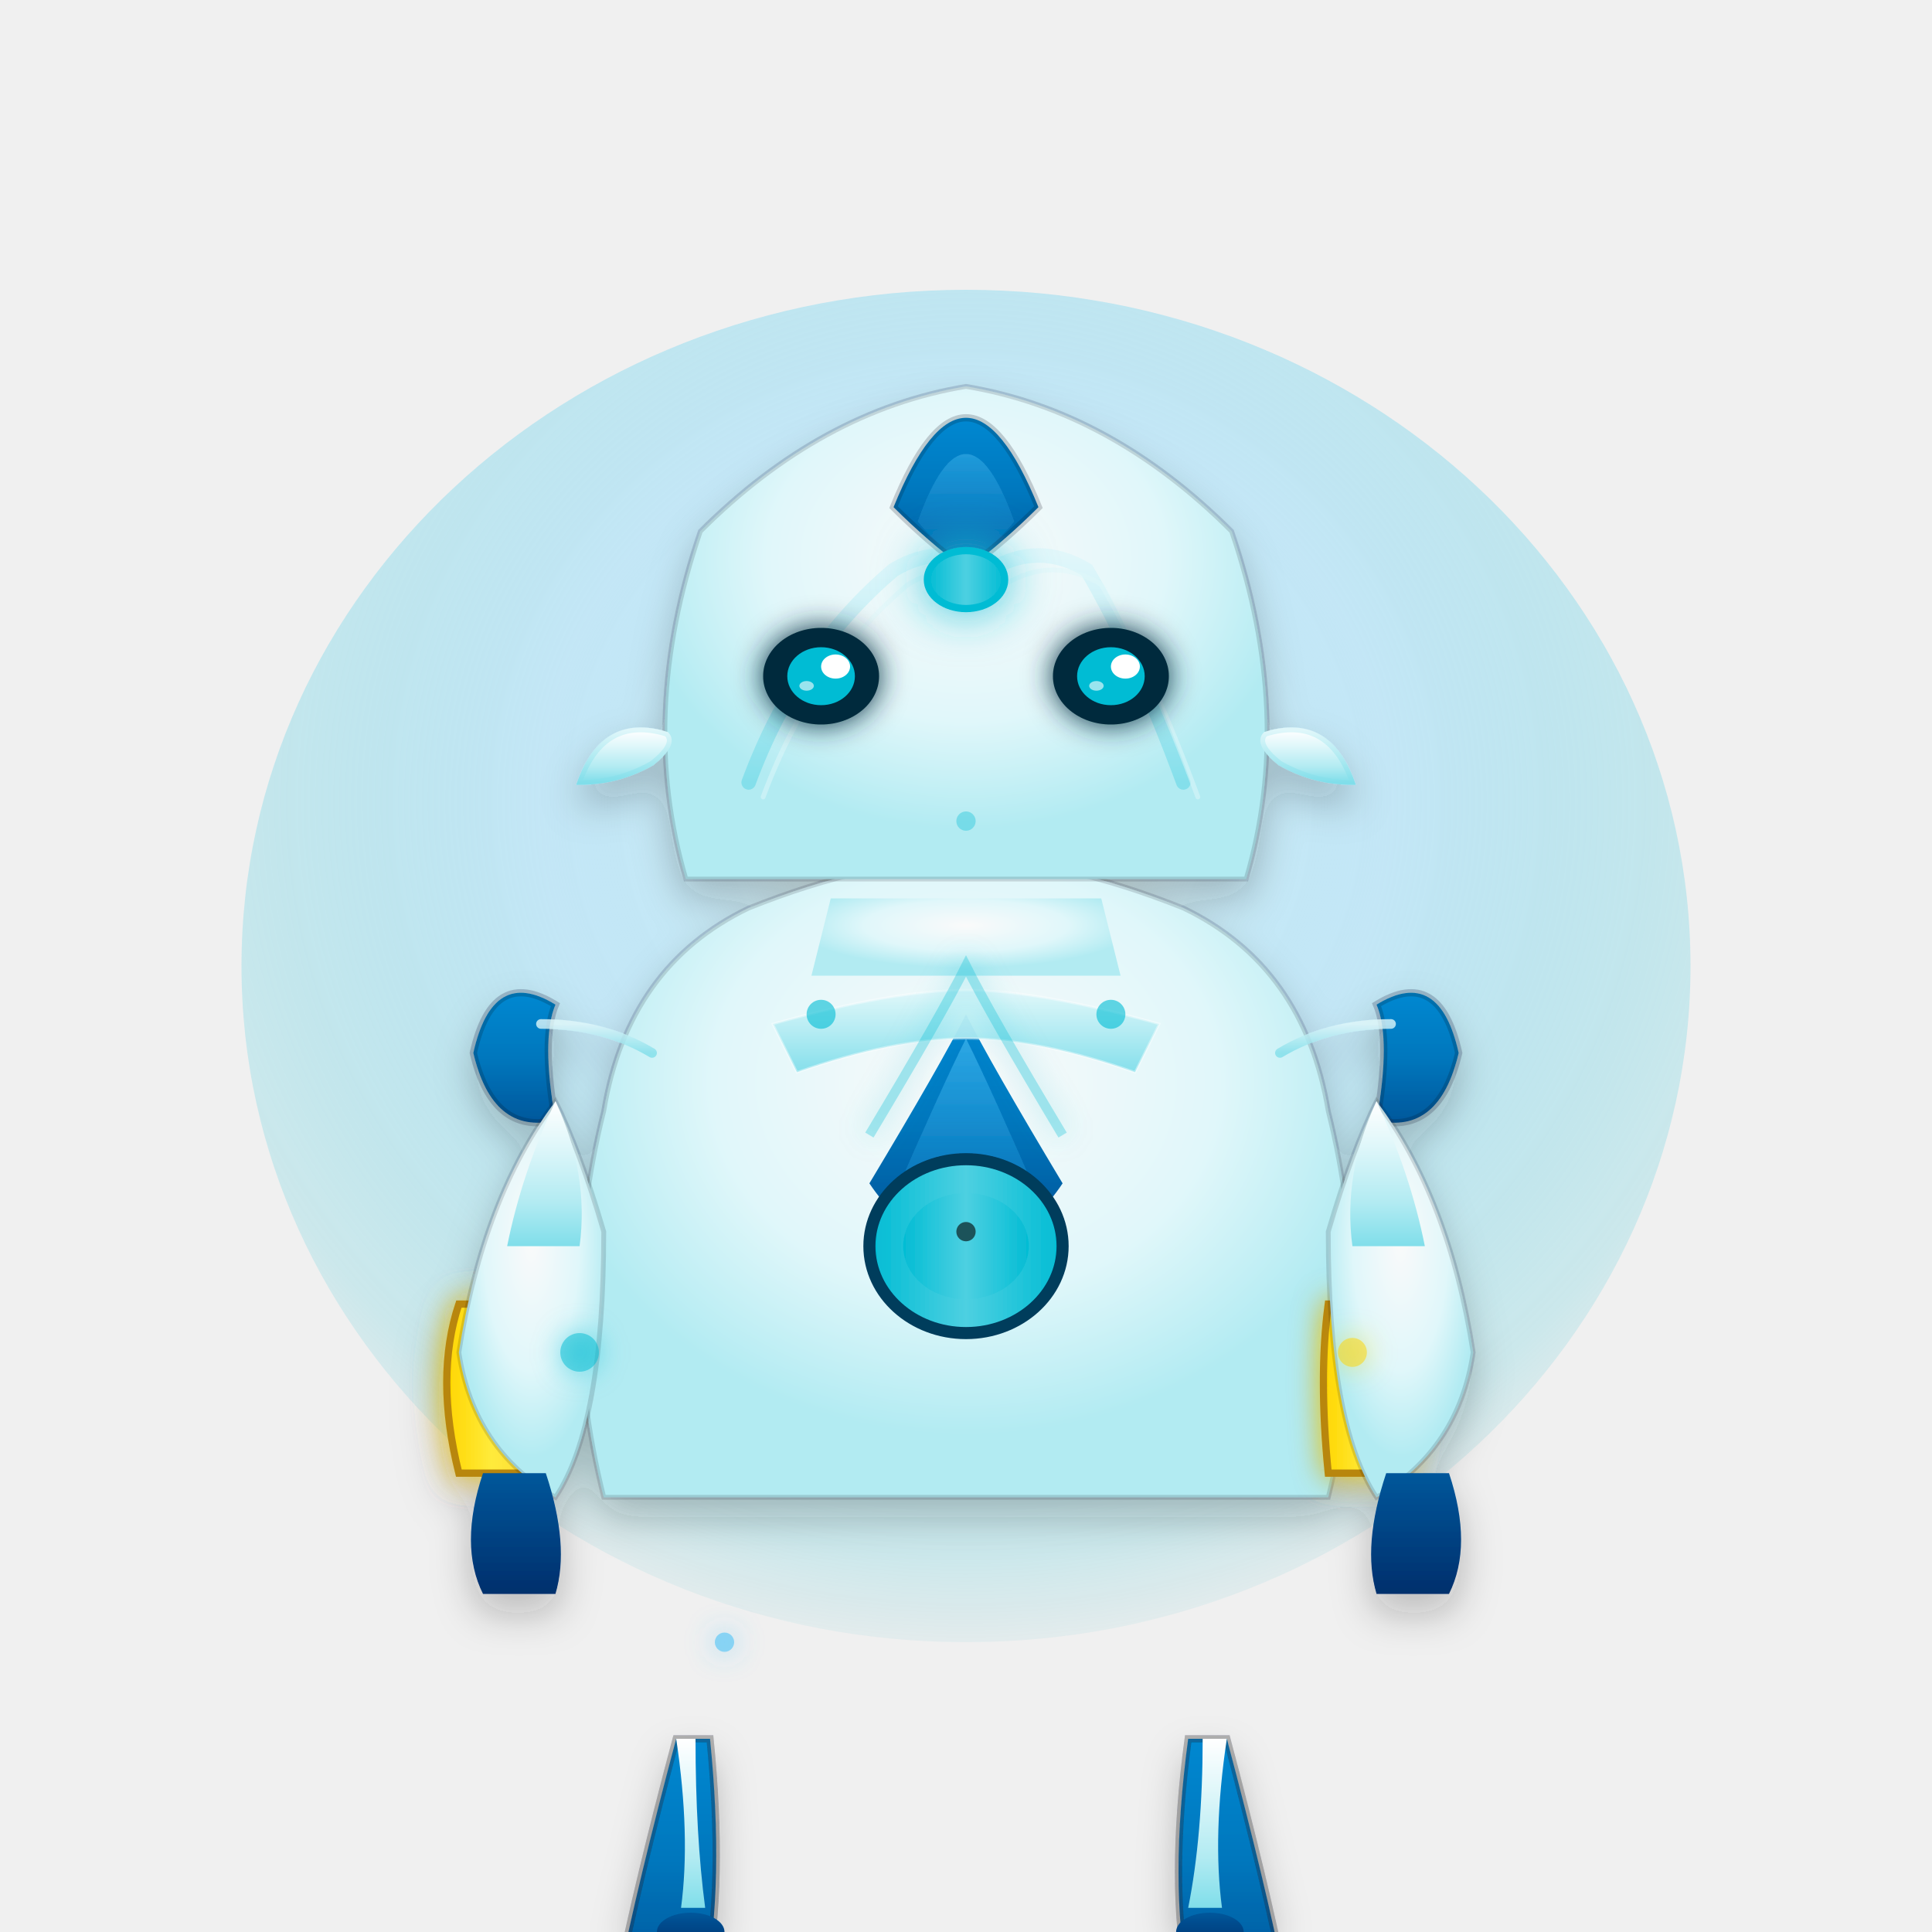
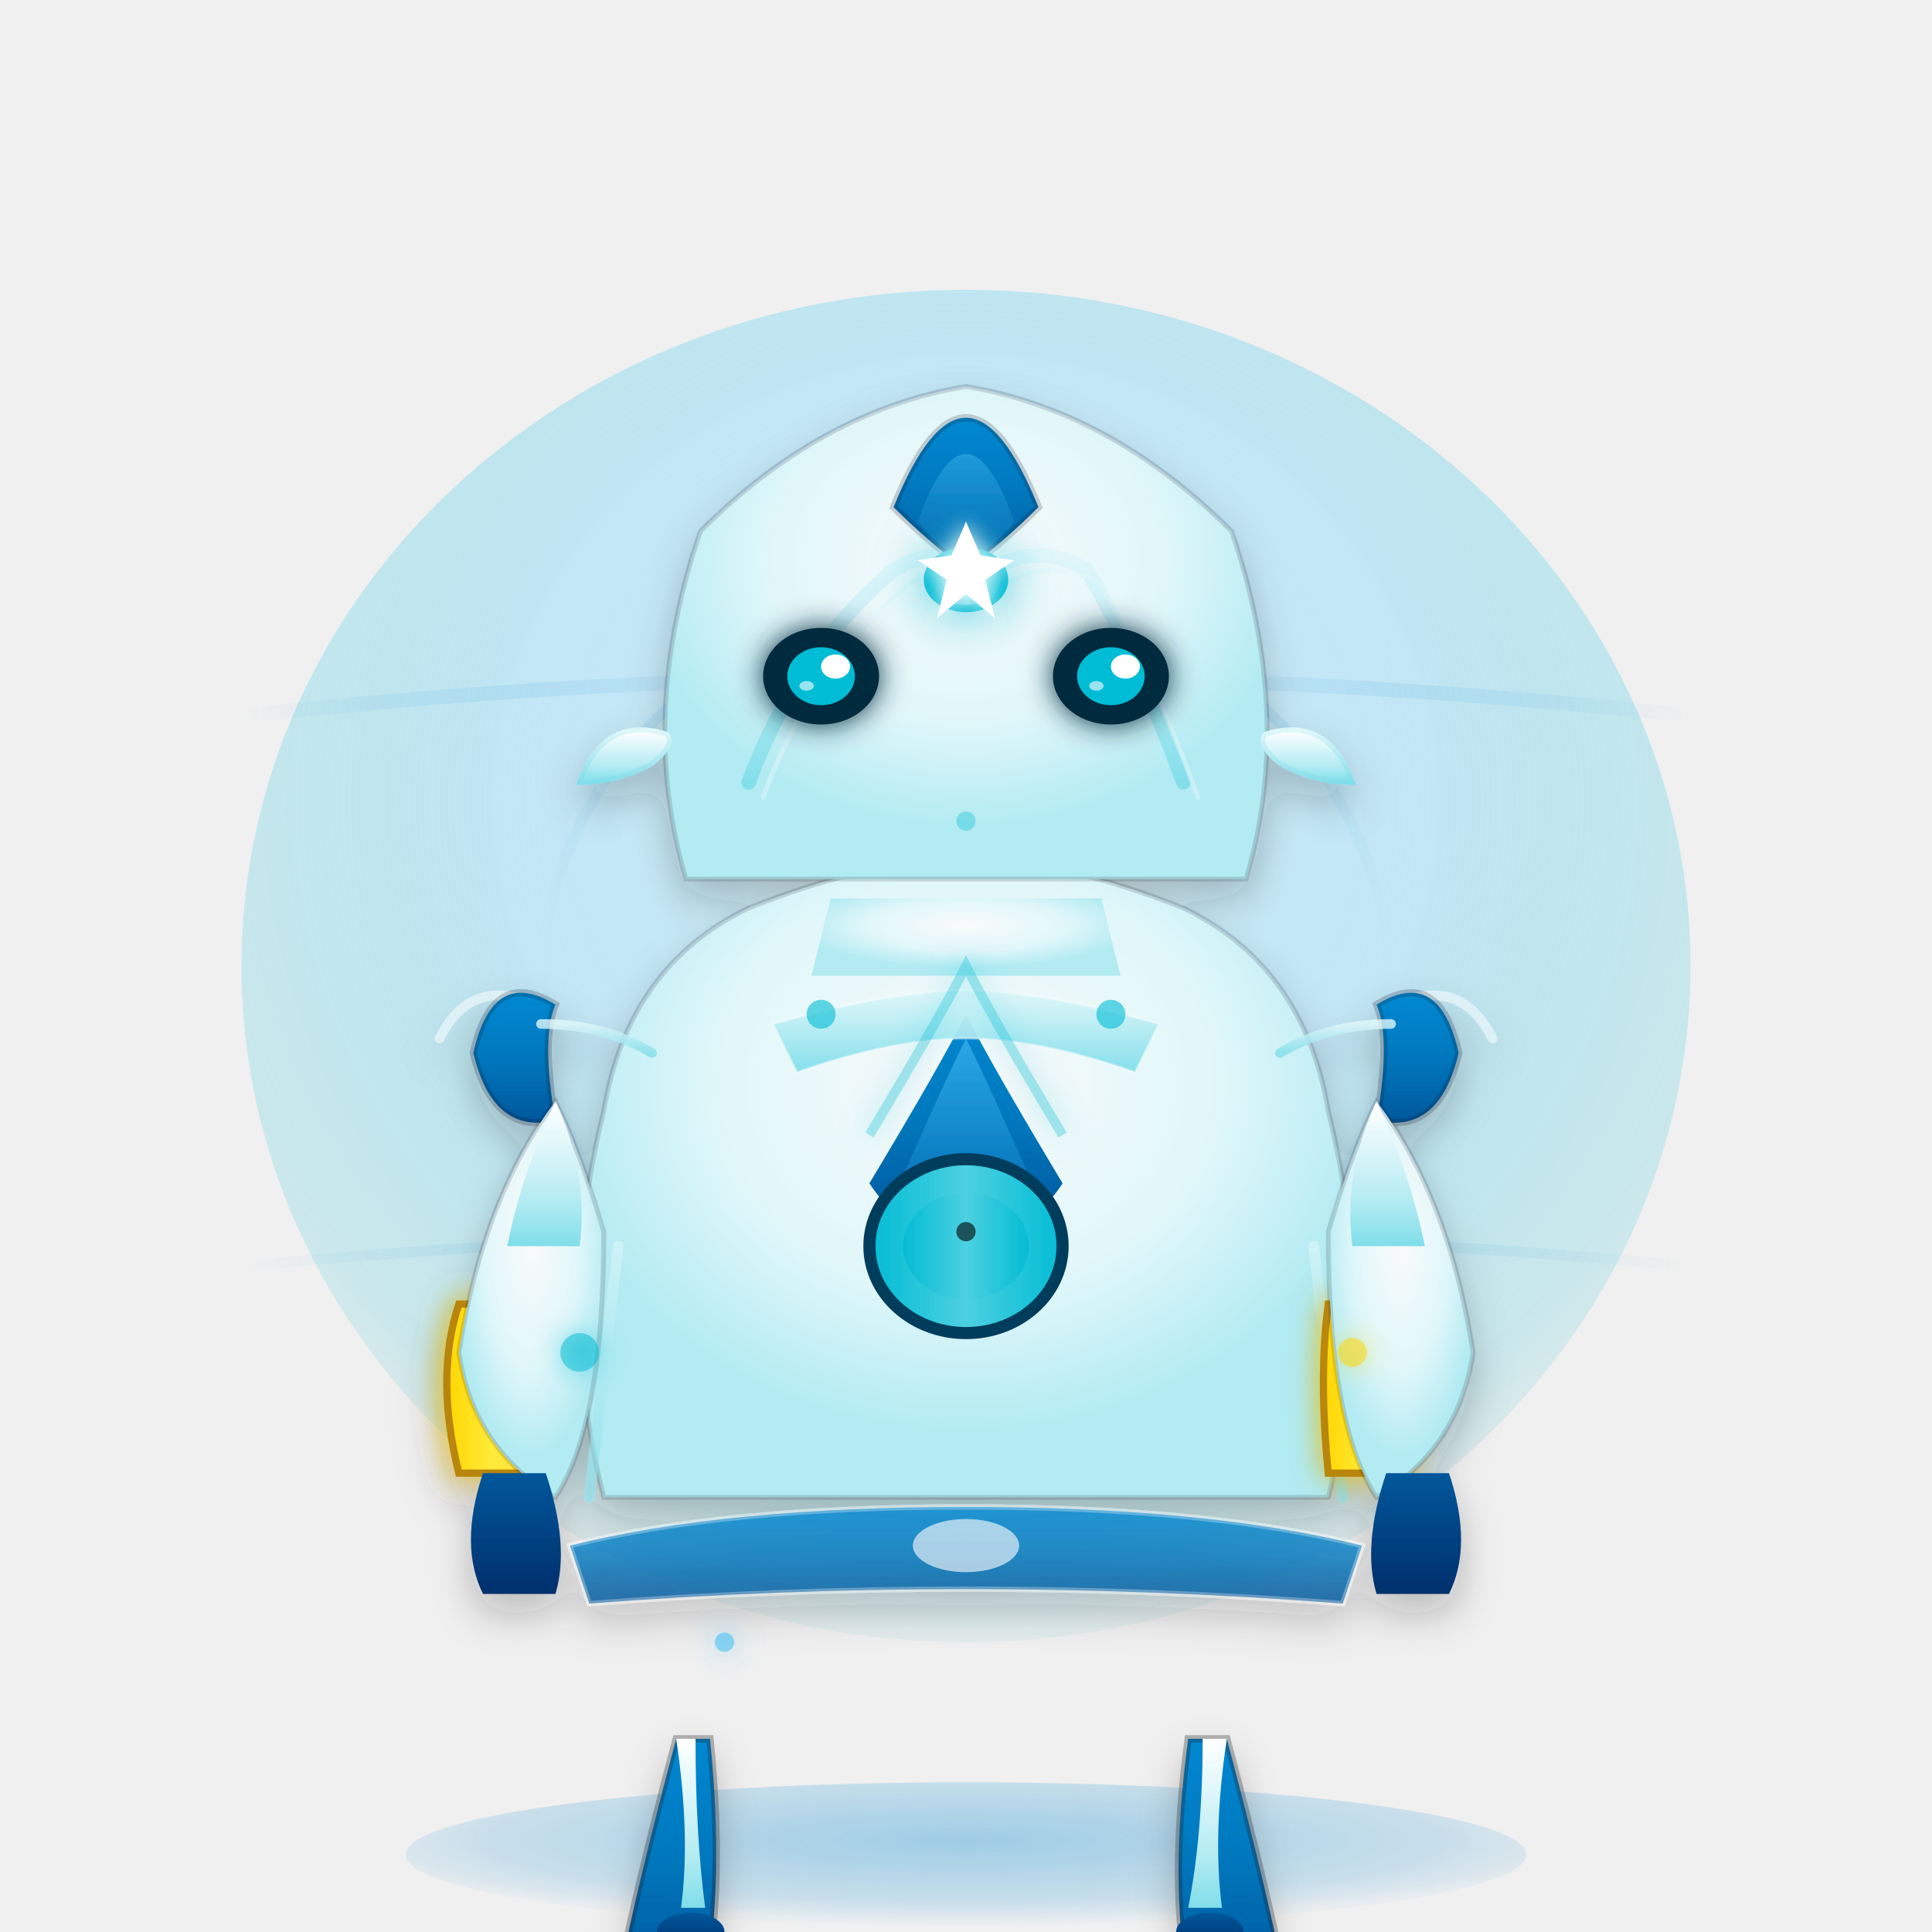
<svg xmlns="http://www.w3.org/2000/svg" viewBox="0 0 400 400" width="400" height="400" role="img">
  <defs>
    <radialGradient id="au_mebius" cx="50%" cy="38%" r="65%">
      <stop offset="0%" stop-color="#fffdf0" stop-opacity="0.95" />
      <stop offset="45%" stop-color="#80d8ff" stop-opacity="0.4" />
      <stop offset="85%" stop-color="#00bcd4" stop-opacity="0.15" />
      <stop offset="100%" stop-color="#0097a7" stop-opacity="0" />
    </radialGradient>
    <radialGradient id="skin_mebius" cx="50%" cy="35%" r="55%">
      <stop offset="0%" stop-color="#fafafa" />
      <stop offset="60%" stop-color="#e0f7fa" />
      <stop offset="100%" stop-color="#b2ebf2" />
    </radialGradient>
    <linearGradient id="mn_mebius" x1="0" y1="0" x2="0" y2="1">
      <stop offset="0%" stop-color="#0288d1" />
      <stop offset="50%" stop-color="#0277bd" />
      <stop offset="100%" stop-color="#01579b" />
    </linearGradient>
    <linearGradient id="mn_mebius_shine" x1="0" y1="0" x2="0" y2="1">
      <stop offset="0%" stop-color="#4fc3f7" stop-opacity="0.8" />
      <stop offset="100%" stop-color="#0288d1" stop-opacity="0.4" />
    </linearGradient>
    <linearGradient id="sv_mebius" x1="0" y1="0" x2="0" y2="1">
      <stop offset="0%" stop-color="#ffffff" />
      <stop offset="30%" stop-color="#e0f7fa" />
      <stop offset="70%" stop-color="#b2ebf2" />
      <stop offset="100%" stop-color="#80deea" />
    </linearGradient>
    <linearGradient id="ac_mebius" x1="0" y1="0" x2="0" y2="1">
      <stop offset="0%" stop-color="#01579b" />
      <stop offset="100%" stop-color="#002f6c" />
    </linearGradient>
    <linearGradient id="timer_mebius" x1="0" y1="0" x2="1" y2="0">
      <stop offset="0%" stop-color="#00bcd4" />
      <stop offset="50%" stop-color="#4dd0e1" />
      <stop offset="100%" stop-color="#00bcd4" />
    </linearGradient>
    <linearGradient id="timer_mebius_burning" x1="0" y1="0" x2="1" y2="0">
      <stop offset="0%" stop-color="#ff5722" />
      <stop offset="50%" stop-color="#ff7043" />
      <stop offset="100%" stop-color="#ff5722" />
    </linearGradient>
    <linearGradient id="timer_mebius_infinite" x1="0" y1="0" x2="1" y2="0">
      <stop offset="0%" stop-color="#ffd600" />
      <stop offset="50%" stop-color="#fff176" />
      <stop offset="100%" stop-color="#ffd600" />
    </linearGradient>
    <linearGradient id="silver_mebius" x1="0" y1="0" x2="0" y2="1">
      <stop offset="0%" stop-color="#e0f7fa" />
      <stop offset="50%" stop-color="#b2ebf2" />
      <stop offset="100%" stop-color="#80deea" />
    </linearGradient>
    <linearGradient id="mebius_brace" x1="0" y1="0" x2="1" y2="0">
      <stop offset="0%" stop-color="#ffd600" />
      <stop offset="50%" stop-color="#ffeb3b" />
      <stop offset="100%" stop-color="#fdd835" />
    </linearGradient>
    <filter id="glow_mebius" x="-50%" y="-50%" width="200%" height="200%">
      <feGaussianBlur stdDeviation="3" result="blur" />
      <feMerge>
        <feMergeNode in="blur" />
        <feMergeNode in="SourceGraphic" />
      </feMerge>
    </filter>
    <filter id="soft_shadow" x="-20%" y="-20%" width="140%" height="140%">
      <feDropShadow dx="0" dy="4" stdDeviation="4" flood-color="rgba(20,24,36,0.25)" />
    </filter>
    <filter id="aqua_glow" x="-100%" y="-100%" width="300%" height="300%">
      <feGaussianBlur stdDeviation="5" result="blur" />
      <feColorMatrix in="blur" type="matrix" values="0.5 0 0 0 0  0 1 0 0 0  0 0 1 0 0  0 0 0 2 0" />
      <feMerge>
        <feMergeNode in="blur" />
        <feMergeNode in="SourceGraphic" />
      </feMerge>
    </filter>
+     <radialGradient id="en_mebius" cx="50%" cy="40%" r="60%">
+       <stop offset="0%" stop-color="#0288d1" stop-opacity="0.9" />
+       <stop offset="70%" stop-color="#0288d1" stop-opacity="0.45" />
+       <stop offset="100%" stop-color="#0288d1" stop-opacity="0" />
+     </radialGradient>
+     <linearGradient id="ray_mebius" x1="0" y1="0" x2="1" y2="0">
+       <stop offset="0%" stop-color="#0288d1" stop-opacity="0" />
+       <stop offset="50%" stop-color="#ffffff" stop-opacity="0.95" />
+       <stop offset="100%" stop-color="#0288d1" stop-opacity="0" />
+     </linearGradient>
+     <filter id="spark_mebius" x="-100%" y="-100%" width="300%" height="300%">
+       <feGaussianBlur stdDeviation="2.2" result="blur" />
+       <feColorMatrix in="blur" type="matrix" values="1 0 0 0 0  0 1 0 0 0  0 0 1 0 0  0 0 0 2.2 0" />
+       <feMerge>
+         <feMergeNode in="blur" />
+         <feMergeNode in="SourceGraphic" />
+       </feMerge>
+     </filter>
  </defs>
  <ellipse cx="200" cy="200" rx="150" ry="140" fill="url(#au_mebius)">
    <animate attributeName="opacity" values="0.4;0.85;0.4" dur="4s" repeatCount="indefinite" />
    <animate attributeName="rx" values="150;158;150" dur="4s" repeatCount="indefinite" />
    <animate attributeName="ry" values="140;148;140" dur="4s" repeatCount="indefinite" />
  </ellipse>
+   <g opacity="0.95">
+     <ellipse cx="200" cy="384" rx="116" ry="15" fill="url(#en_mebius)" opacity="0.4">
+       <animate attributeName="rx" values="116;126;116" dur="3.5s" repeatCount="indefinite" calcMode="spline" keyTimes="0;0.5;1" keySplines="0.4 0 0.6 1;0.4 0 0.6 1" />
+       <animate attributeName="opacity" values="0.4;0.6;0.4" dur="3.5s" repeatCount="indefinite" />
+     </ellipse>
+     <ellipse cx="200" cy="205" rx="88" ry="82" fill="none" stroke="url(#ray_mebius)" stroke-width="2.2" opacity="0.55">
+       <animate attributeName="rx" values="88;112;88" dur="0.85s" repeatCount="indefinite" />
+       <animate attributeName="ry" values="82;104;82" dur="0.85s" repeatCount="indefinite" />
+       <animate attributeName="opacity" values="0.55;0.1;0.55" dur="0.85s" repeatCount="indefinite" />
+     </ellipse>
+     <path d="M52 148 Q200 132 348 148" stroke="url(#ray_mebius)" stroke-width="3" fill="none" stroke-linecap="round" opacity="0.5">
+       <animate attributeName="opacity" values="0.15;0.65;0.15" dur="2.6s" repeatCount="indefinite" />
+       <animate attributeName="d" values="M52 148 Q200 132 348 148;M52 144 Q200 128 348 144;M52 148 Q200 132 348 148" dur="2.6s" repeatCount="indefinite" />
+     </path>
+     <path d="M52 262 Q200 248 348 262" stroke="url(#ray_mebius)" stroke-width="2.2" fill="none" stroke-linecap="round" opacity="0.4">
+       <animate attributeName="opacity" values="0.1;0.5;0.1" dur="3.2s" repeatCount="indefinite" />
+       <animate attributeName="d" values="M52 262 Q200 248 348 262;M52 266 Q200 252 348 266;M52 262 Q200 248 348 262" dur="3.2s" repeatCount="indefinite" />
+     </path>
+   </g>
  <g filter="url(#soft_shadow)">
    <animateTransform attributeName="transform" type="translate" values="0 0;0 -3;0 0" dur="4s" repeatCount="indefinite" calcMode="spline" keyTimes="0;0.5;1" keySplines="0.4 0 0.6 1;0.4 0 0.6 1" />
    <g transform="translate(0, 10)">
      <g>
        <path d="M140 350 Q132 380 128 400 L146 400 Q150 380 147 350 Z" fill="url(#mn_mebius)" stroke="rgba(20,24,36,0.3)" stroke-width="1.5" />
        <path d="M140 350 Q143 370 141 385 L146 385 Q144 370 144 350 Z" fill="url(#sv_mebius)" />
        <ellipse cx="143" cy="390" rx="7" ry="4" fill="url(#ac_mebius)" />
        <path d="M254 350 Q262 380 266 400 L246 400 Q242 380 246 350 Z" fill="url(#mn_mebius)" stroke="rgba(20,24,36,0.3)" stroke-width="1.5" />
        <path d="M254 350 Q251 370 253 385 L246 385 Q249 370 249 350 Z" fill="url(#sv_mebius)" />
        <ellipse cx="250.5" cy="390" rx="7" ry="4" fill="url(#ac_mebius)" />
      </g>
      <path d="M125 300 Q115 260 125 220 Q130 190 155 178 Q180 168 200 168 Q220 168 245 178 Q270 190 275 220 Q285 260 275 300 Z" fill="url(#skin_mebius)" stroke="rgba(20,24,36,0.15)" stroke-width="1">
        <animate attributeName="d" values="M125 300 Q115 260 125 220 Q130 190 155 178 Q180 168 200 168 Q220 168 245 178 Q270 190 275 220 Q285 260 275 300 Z;                       M125 300 Q115 260 125 218 Q130 188 155 176 Q180 166 200 166 Q220 166 245 176 Q270 188 275 218 Q285 258 275 300 Z;                       M125 300 Q115 260 125 220 Q130 190 155 178 Q180 168 200 168 Q220 168 245 178 Q270 190 275 220 Q285 260 275 300 Z" dur="4s" repeatCount="indefinite" calcMode="spline" keyTimes="0;0.5;1" keySplines="0.4 0 0.6 1;0.4 0 0.6 1" />
      </path>
      <path d="M180 235 Q195 210 200 200 Q205 210 220 235 Q210 250 200 240 Q190 250 180 235 Z" fill="url(#mn_mebius)">
        <animate attributeName="opacity" values="1;0.8;1" dur="4s" repeatCount="indefinite" />
      </path>
      <path d="M185 238 Q195 215 200 205 Q205 215 215 238 Q208 248 200 242 Q192 248 185 238 Z" fill="url(#mn_mebius_shine)" opacity="0.7" />
      <g id="coreUnit">
        <ellipse cx="200" cy="245" rx="16" ry="14" fill="url(#timer_mebius)" stroke="#003c5c" stroke-width="2">
          <animate attributeName="rx" values="16;18;16" dur="1.5s" repeatCount="indefinite" />
          <animate attributeName="ry" values="14;16;14" dur="1.5s" repeatCount="indefinite" />
        </ellipse>
        <ellipse cx="200" cy="245" rx="10" ry="9" fill="url(#timer_mebius)" opacity="0.9">
          <animate attributeName="opacity" values="0.9;1;0.7;1;0.9" dur="2s" repeatCount="indefinite" />
        </ellipse>
        <path d="M190 245 L210 245 M200 235 L200 255" stroke="#00bcd4" stroke-width="2" opacity="0.8">
          <animate attributeName="opacity" values="0.8;1;0.8" dur="1s" repeatCount="indefinite" />
        </path>
        <path d="M187 242 L213 248 M187 248 L213 242" stroke="#00bcd4" stroke-width="1.5" opacity="0.6">
          <animate attributeName="opacity" values="0.6;1;0.6" dur="1.5s" repeatCount="indefinite" />
        </path>
      </g>
      <g id="colorTimer">
        <ellipse cx="200" cy="248" rx="20" ry="18" fill="url(#timer_mebius)" stroke="#003c5c" stroke-width="2.5">
          <animate attributeName="rx" values="20;22;20" dur="1.2s" repeatCount="indefinite" />
          <animate attributeName="ry" values="18;20;18" dur="1.2s" repeatCount="indefinite" />
        </ellipse>
        <ellipse cx="200" cy="248" rx="13" ry="11" fill="url(#timer_mebius)" opacity="0.9">
          <animate attributeName="opacity" values="0.9;1;0.6;1;0.9" dur="1.5s" repeatCount="indefinite" />
          <animate attributeName="rx" values="13;15;12;15;13" dur="1.5s" repeatCount="indefinite" />
        </ellipse>
        <animate attributeName="fill" values="url(#timer_mebius);url(#timer_mebius);url(#timer_mebius_burning);url(#timer_mebius_infinite);url(#timer_mebius)" dur="20s" repeatCount="indefinite" begin="5s" />
      </g>
      <path d="M160 202 Q185 195 200 195 Q215 195 240 202 L235 212 Q215 205 200 205 Q185 205 165 212 Z" fill="url(#silver_mebius)" stroke="rgba(255,255,255,0.4)" stroke-width="0.5" opacity="0.95" />
+       <path d="M128 248 L122 300" stroke="url(#silver_mebius)" stroke-width="2.2" stroke-linecap="round" fill="none" opacity="0.55" />
+       <path d="M272 248 L278 300" stroke="url(#silver_mebius)" stroke-width="2.2" stroke-linecap="round" fill="none" opacity="0.55" />
+       <path d="M118 310 Q150 302 200 302 Q250 302 282 310 L278 322 Q200 316 122 322 Z" fill="url(#mn_mebius)" opacity="0.8" />
+       <path d="M118 310 Q150 302 200 302 Q250 302 282 310 L278 322 Q200 316 122 322 Z" fill="none" stroke="rgba(255,255,255,0.4)" stroke-width="1.1" opacity="0.7" />
+       <ellipse cx="200" cy="310" rx="11" ry="5.5" fill="#ffffff" opacity="0.6">
+         <animate attributeName="opacity" values="0.6;1;0.6" dur="2s" repeatCount="indefinite" />
+       </ellipse>
+       <path d="M113 199 Q98 191 91 205" stroke="rgba(255,255,255,0.8)" stroke-width="2" stroke-linecap="round" fill="none" opacity="0.6" />
+       <path d="M287 199 Q302 191 309 205" stroke="rgba(255,255,255,0.8)" stroke-width="2" stroke-linecap="round" fill="none" opacity="0.6" />
      <path d="M115 198 Q102 190 98 208 Q102 225 115 222 Q112 205 115 198 Z" fill="url(#mn_mebius)" stroke="rgba(20,24,36,0.2)" stroke-width="1.5" />
      <path d="M285 198 Q298 190 302 208 Q298 225 285 222 Q288 205 285 198 Z" fill="url(#mn_mebius)" stroke="rgba(20,24,36,0.2)" stroke-width="1.5" />
      <path d="M112 202 Q125 202 135 208" stroke="url(#silver_mebius)" stroke-width="2" fill="none" stroke-linecap="round" opacity="0.8" />
      <path d="M288 202 Q275 202 265 208" stroke="url(#silver_mebius)" stroke-width="2" fill="none" stroke-linecap="round" opacity="0.8" />
      <g>
        <path d="M95 260 Q90 275 95 295 L110 295 Q112 275 110 260 Z" fill="url(#mebius_brace)" stroke="#b8860b" stroke-width="1.5" filter="url(#glow_mebius)" />
        <path d="M290 260 Q295 275 290 295 L275 295 Q273 275 275 260 Z" fill="url(#mebius_brace)" stroke="#b8860b" stroke-width="1.5" filter="url(#glow_mebius)" />
      </g>
      <g>
        <path d="M115 218 Q100 238 95 270 Q98 290 115 300 Q125 285 125 245 Q120 228 115 218 Z" fill="url(#skin_mebius)" stroke="rgba(20,24,36,0.15)" stroke-width="1" />
        <path d="M115 218 Q108 233 105 248 L120 248 Q122 233 115 218 Z" fill="url(#sv_mebius)" />
        <path d="M100 295 Q95 310 100 320 L115 320 Q118 310 113 295 Z" fill="url(#ac_mebius)" />
        <path d="M285 218 Q300 238 305 270 Q302 290 285 300 Q275 285 275 245 Q280 228 285 218 Z" fill="url(#skin_mebius)" stroke="rgba(20,24,36,0.15)" stroke-width="1" />
        <path d="M285 218 Q292 233 295 248 L280 248 Q278 233 285 218 Z" fill="url(#sv_mebius)" />
        <path d="M300 295 Q305 310 300 320 L285 320 Q282 310 287 295 Z" fill="url(#ac_mebius)" />
      </g>
      <path d="M172 176 L168 192 L232 192 L228 176 Z" fill="url(#skin_mebius)" />
      <g>
        <path d="M142 172 Q132 138 145 100 Q170 75 200 70 Q230 75 255 100 Q268 138 258 172 Z" fill="url(#skin_mebius)" stroke="rgba(20,24,36,0.15)" stroke-width="1">
          <animate attributeName="d" values="M142 172 Q132 138 145 100 Q170 75 200 70 Q230 75 255 100 Q268 138 258 172 Z;                         M142 172 Q132 135 145 98 Q170 72 200 68 Q230 72 255 98 Q268 135 258 172 Z;                         M142 172 Q132 138 145 100 Q170 75 200 70 Q230 75 255 100 Q268 138 258 172 Z" dur="4s" repeatCount="indefinite" calcMode="spline" keyTimes="0;0.5;1" keySplines="0.4 0 0.6 1;0.4 0 0.6 1" />
        </path>
        <path d="M155 152 Q165 125 185 108 Q195 102 205 108 Q215 102 225 108 Q235 125 245 152" fill="none" stroke="url(#silver_mebius)" stroke-width="3" stroke-linecap="round" opacity="0.9" />
        <path d="M158 155 Q168 128 188 111 Q198 105 208 111 Q218 105 228 111 Q238 128 248 155" fill="none" stroke="#e0f7fa" stroke-width="1" stroke-linecap="round" opacity="0.5" />
        <g>
          <ellipse cx="170" cy="130" rx="12" ry="10" fill="#002b3d" filter="url(#glow_mebius)">
            <animate attributeName="ry" values="10;1;10" dur="3.5s" repeatCount="indefinite" begin="0.3s" />
          </ellipse>
          <ellipse cx="170" cy="130" rx="7" ry="6" fill="#00bcd4">
            <animate attributeName="ry" values="6;0.5;6" dur="3.5s" repeatCount="indefinite" begin="0.3s" />
          </ellipse>
          <ellipse cx="173" cy="128" rx="3" ry="2.5" fill="#ffffff" opacity="1" />
          <ellipse cx="167" cy="132" rx="1.5" ry="1" fill="#ffffff" opacity="0.6" />
          <ellipse cx="230" cy="130" rx="12" ry="10" fill="#002b3d" filter="url(#glow_mebius)">
            <animate attributeName="ry" values="10;1;10" dur="3.5s" repeatCount="indefinite" begin="0.3s" />
          </ellipse>
          <ellipse cx="230" cy="130" rx="7" ry="6" fill="#00bcd4">
            <animate attributeName="ry" values="6;0.5;6" dur="3.5s" repeatCount="indefinite" begin="0.3s" />
          </ellipse>
          <ellipse cx="233" cy="128" rx="3" ry="2.5" fill="#ffffff" opacity="1" />
          <ellipse cx="227" cy="132" rx="1.5" ry="1" fill="#ffffff" opacity="0.6" />
        </g>
        <path d="M185 95 Q200 58 215 95 Q208 102 200 108 Q192 102 185 95 Z" fill="url(#mn_mebius)" stroke="rgba(20,24,36,0.2)" stroke-width="1.5" />
        <path d="M190 98 Q200 70 210 98 Q205 104 200 106 Q195 104 190 98 Z" fill="url(#mn_mebius_shine)" opacity="0.5" />
        <ellipse cx="200" cy="110" rx="8" ry="6" fill="url(#timer_mebius)" stroke="#00bcd4" stroke-width="1.5" filter="url(#aqua_glow)">
          <animate attributeName="opacity" values="0.8;1;0.8" dur="1.5s" repeatCount="indefinite" />
          <animate attributeName="rx" values="8;9;8" dur="1.5s" repeatCount="indefinite" />
        </ellipse>
+         <g fill="#ffffff" filter="url(#spark_mebius)">
+           <path d="M200 98 L203 105 L210 106 L204 110 L206 118 L200 113 L194 118 L196 110 L190 106 L197 105 Z">
+             <animate attributeName="opacity" values="0.15;0.95;0.15" dur="1.6s" repeatCount="indefinite" />
+             <animateTransform attributeName="transform" type="rotate" values="0 200 108;90 200 108" dur="3.2s" repeatCount="indefinite" />
+           </path>
+         </g>
        <path d="M138 142 Q125 138 120 152 Q128 152 135 148 Q140 144 138 142 Z" fill="url(#sv_mebius)" stroke="url(#silver_mebius)" stroke-width="1" />
        <path d="M262 142 Q275 138 280 152 Q272 152 265 148 Q260 144 262 142 Z" fill="url(#sv_mebius)" stroke="url(#silver_mebius)" stroke-width="1" />
      </g>
      <g opacity="0.6">
        <circle cx="170" cy="200" r="3" fill="#00bcd4">
          <animate attributeName="r" values="1;4;1" dur="2s" repeatCount="indefinite" />
          <animate attributeName="opacity" values="0.3;0.9;0" dur="2s" repeatCount="indefinite" />
          <animate attributeName="cy" values="200;175;200" dur="2s" repeatCount="indefinite" />
        </circle>
        <circle cx="230" cy="200" r="3" fill="#00bcd4">
          <animate attributeName="r" values="1;4;1" dur="2s" repeatCount="indefinite" begin="1s" />
          <animate attributeName="opacity" values="0.3;0.9;0" dur="2s" repeatCount="indefinite" begin="1s" />
          <animate attributeName="cy" values="200;175;200" dur="2s" repeatCount="indefinite" begin="1s" />
        </circle>
        <circle cx="200" cy="160" r="2" fill="#4dd0e1">
          <animate attributeName="r" values="1;3;1" dur="1.5s" repeatCount="indefinite" />
          <animate attributeName="opacity" values="0.4;0.9;0" dur="1.5s" repeatCount="indefinite" />
          <animate attributeName="cy" values="160;135;160" dur="1.5s" repeatCount="indefinite" />
        </circle>
        <circle cx="200" cy="245" r="2" stop-color="#ffd600" stop-opacity="0.8" />
      </g>
    </g>
  </g>
  <g filter="url(#glow_mebius)">
    <circle cx="120" cy="280" r="4" fill="#00bcd4" opacity="0.5">
      <animateMotion path="M0,0 Q-30,-40 -20,-80 Q10,-100 40,-60 Q60,-20 0,0" dur="7s" repeatCount="indefinite" rotate="auto" />
      <animate attributeName="opacity" values="0;0.6;0" dur="7s" repeatCount="indefinite" />
    </circle>
    <circle cx="280" cy="280" r="3" fill="#ffd600" opacity="0.5">
      <animateMotion path="M0,0 Q30,-40 20,-80 Q-10,-100 -40,-60 Q-60,-20 0,0" dur="8s" repeatCount="indefinite" rotate="auto" />
      <animate attributeName="opacity" values="0;0.5;0" dur="8s" repeatCount="indefinite" />
    </circle>
    <circle cx="150" cy="340" r="2" fill="#4fc3f7" opacity="0.6">
      <animateMotion path="M0,0 Q-20,20 -10,50 Q20,70 40,30 Q20,-10 0,0" dur="6s" repeatCount="indefinite" rotate="auto" />
      <animate attributeName="opacity" values="0;0.7;0" dur="6s" repeatCount="indefinite" />
    </circle>
    <path d="M180 235 Q195 210 200 200 Q205 210 220 235" fill="none" stroke="#00bcd4" stroke-width="2" opacity="0.3">
      <animate attributeName="stroke-dashoffset" values="0;-100" dur="3s" repeatCount="indefinite" />
      <animate attributeName="stroke-dasharray" values="10,20" dur="3s" repeatCount="indefinite" />
    </path>
  </g>
</svg>
